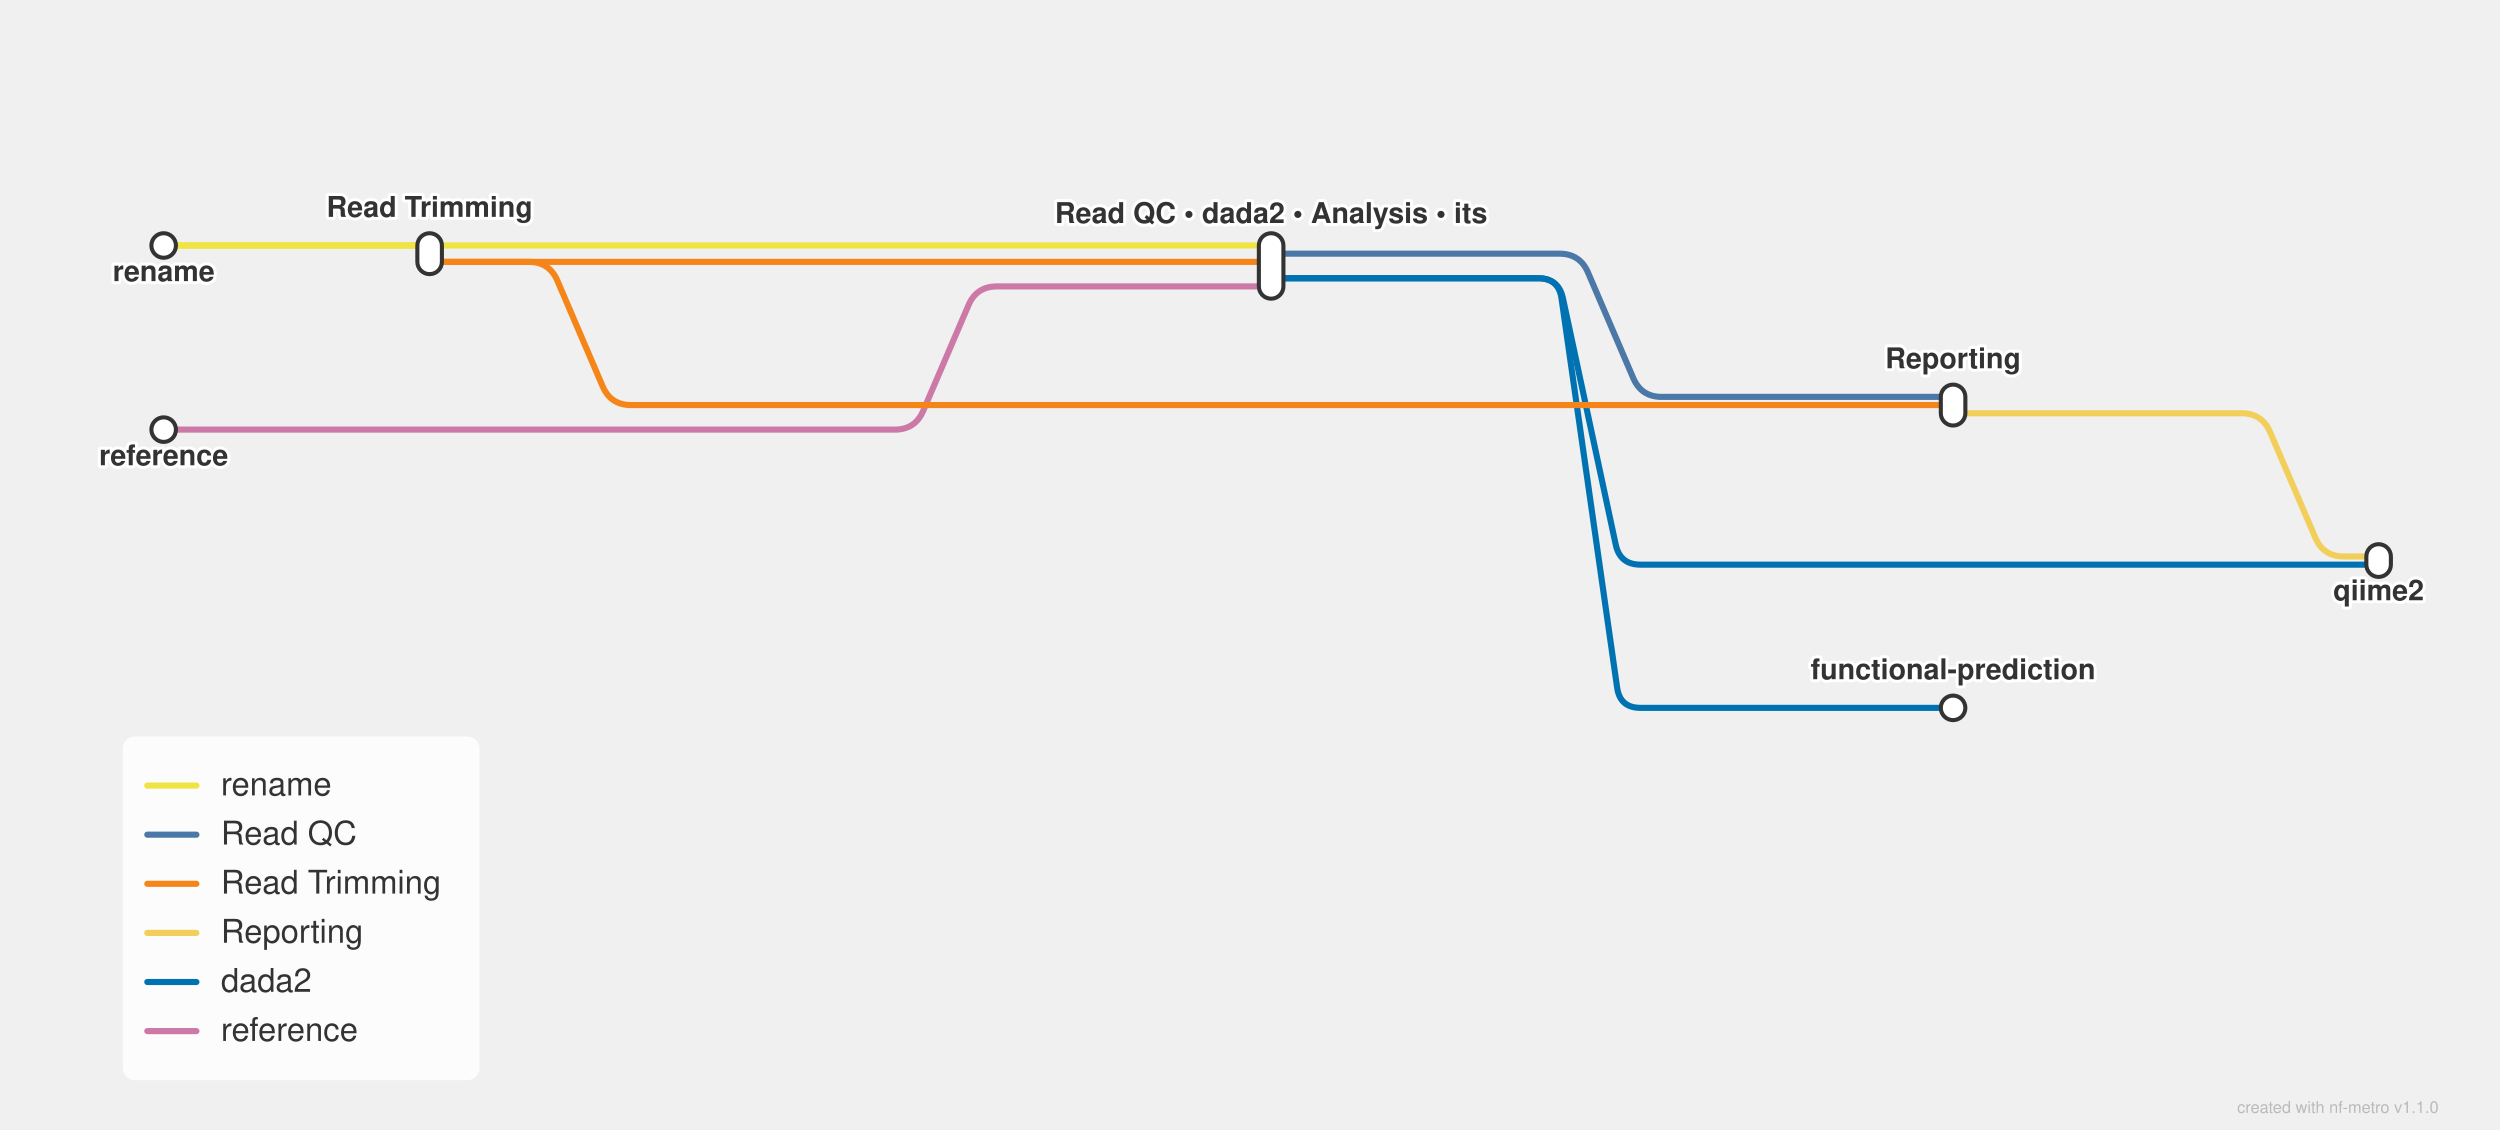
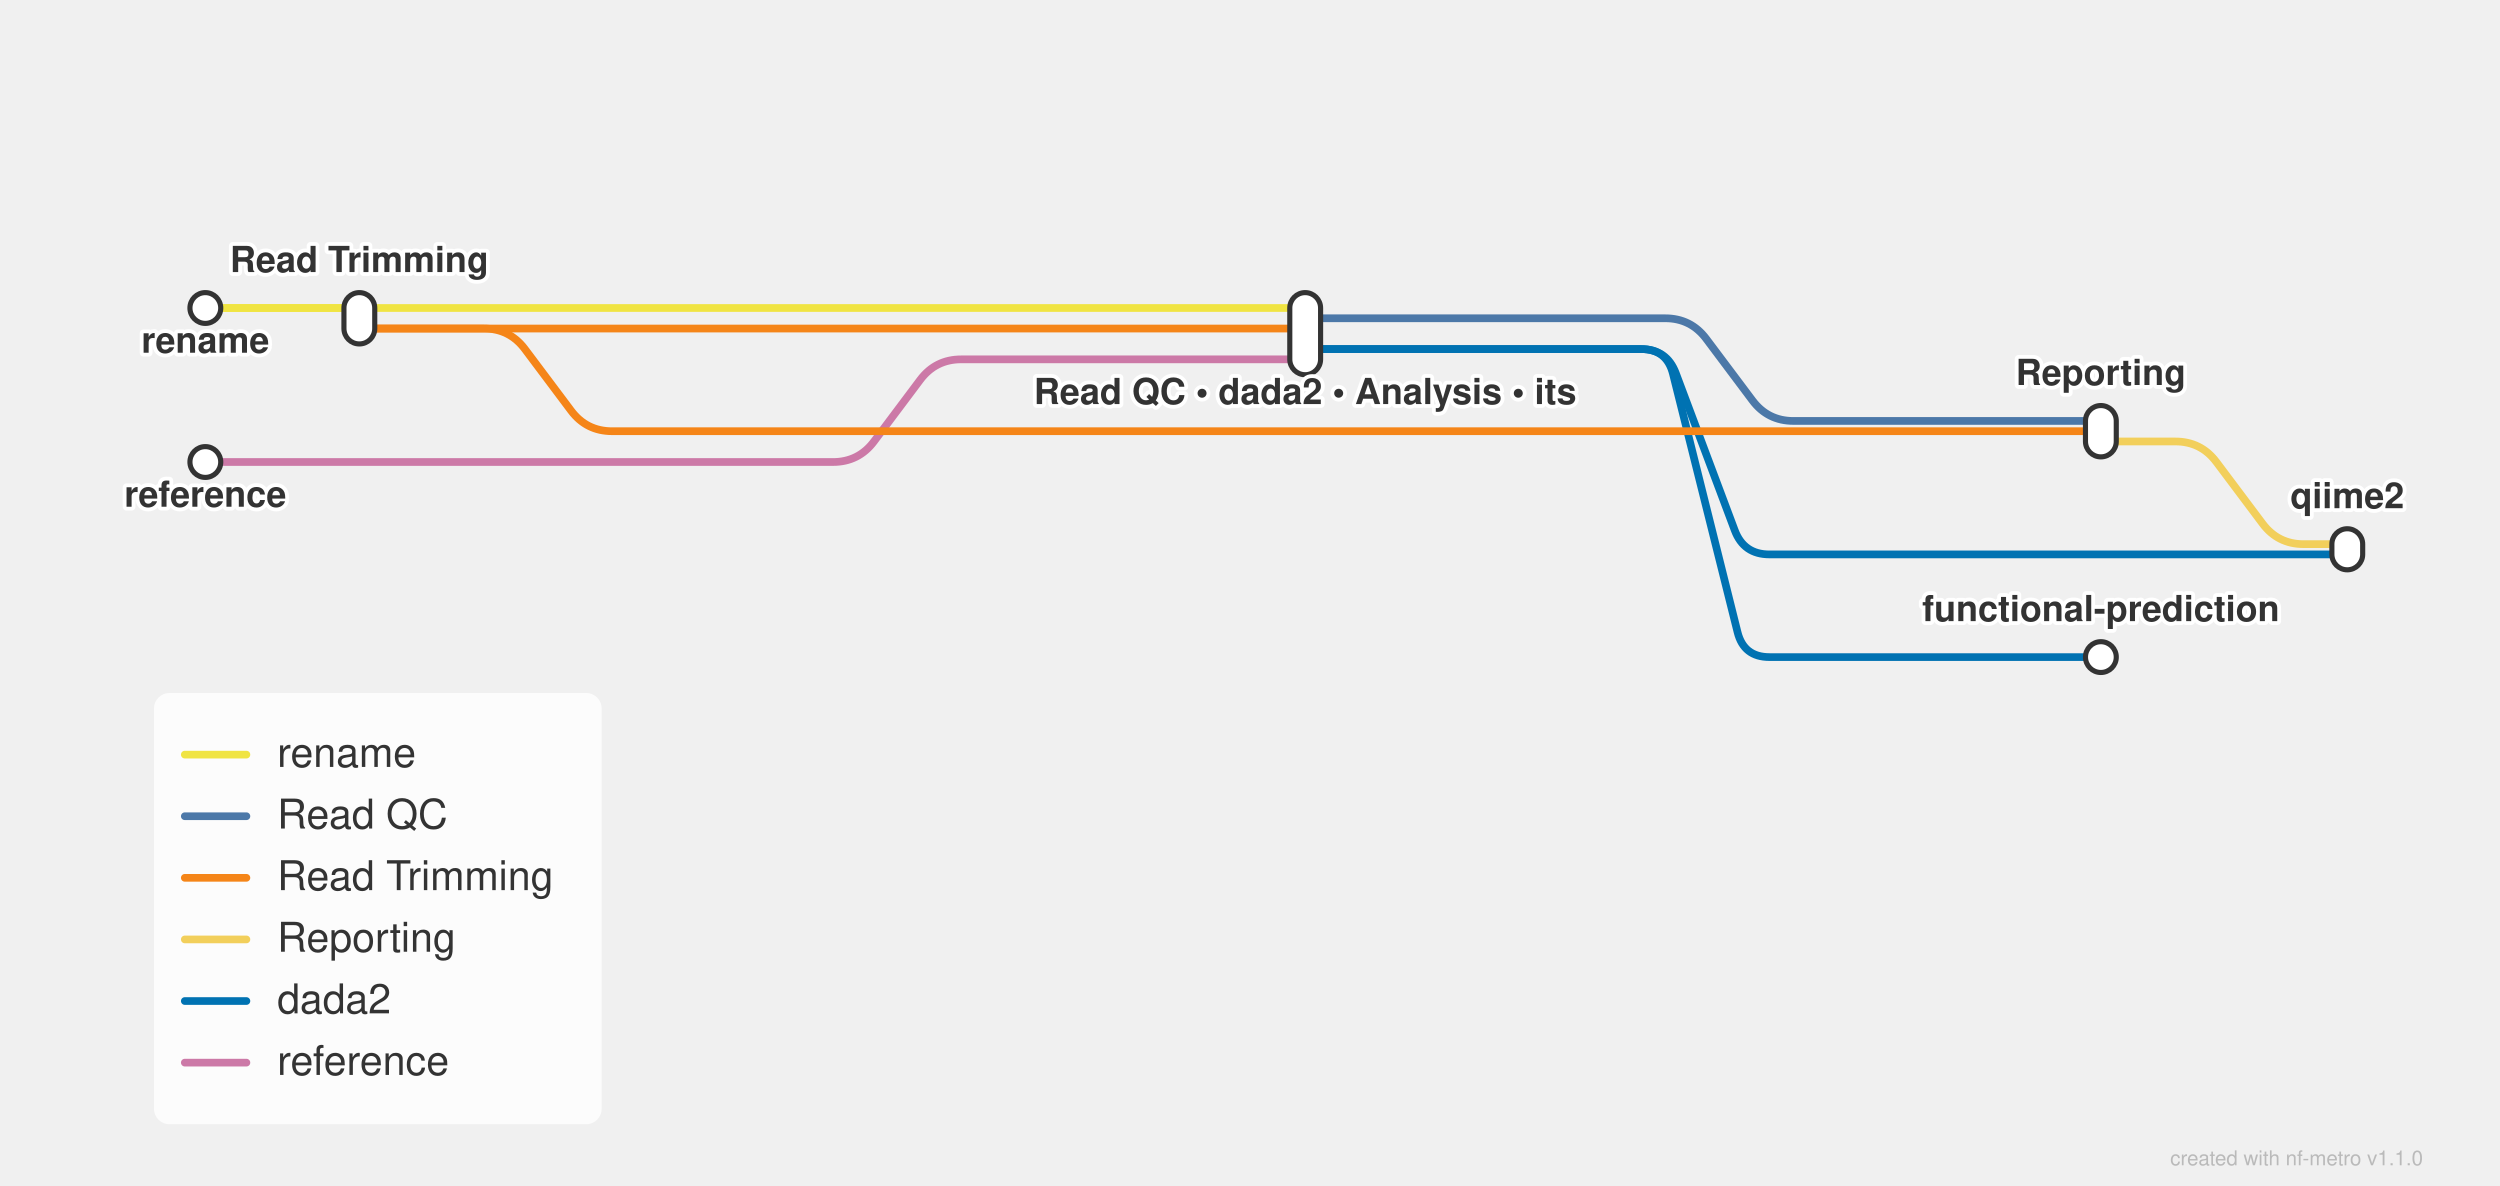
- <svg xmlns="http://www.w3.org/2000/svg" width="1222" height="552" viewBox="0 0 1222 552">
+ <svg xmlns="http://www.w3.org/2000/svg" width="974" height="462" viewBox="0 0 974 462">
  <defs>
</defs>
  <style>.nf-metro-title { fill: var(--nfm-map-title-color, #111111); }
.nf-metro-station-label { fill: var(--nfm-map-label-color, #333333); }
.nf-metro-section-box { fill: var(--nfm-map-section-fill, #ededed); stroke: var(--nfm-map-section-stroke, #e6e6e6); }
.nf-metro-section-label { fill: var(--nfm-map-section-label-color, #666666); }
.nf-metro-group-label { fill: var(--nfm-map-section-label-color, #666666); }
.nf-metro-group-underline { stroke: var(--nfm-map-section-label-color, #666666); }
.nf-metro-legend-bg { fill: var(--nfm-map-legend-bg, rgba(255, 255, 255, 0.8)); }
.nf-metro-legend-text { fill: var(--nfm-map-legend-text-color, #333333); }
.nf-metro-marker-stroke { stroke: var(--nfm-map-marker-stroke, #333333); }
.nf-metro-label-halo { fill: var(--nfm-map-bg, #ffffff); stroke: var(--nfm-map-bg, #ffffff); }</style>
  <style>@media (prefers-color-scheme: dark) {
    .nf-metro-section-label { fill: #d0d0d0; }
    .nf-metro-section-num-circle { fill: #777777; }
    .nf-metro-title { fill: #ffffff; }
}
</style>
-   <path d="M80.0,210.0 L437.333,210.0 Q447.333,210.0,451.273,200.809 L473.394,149.191 Q477.333,140.0,487.333,140.0 L621.333,140.0" stroke="#CC79A7" stroke-width="3.0" fill="none" stroke-linecap="round" stroke-linejoin="round" class="metro-line-reference" data-line-id="reference" />
-   <path d="M621.333,136.0 L751.864,136.0 Q761.864,136.0,763.278,145.899 L790.45,336.101 Q791.864,346.0,801.864,346.0 L954.667,346.0" stroke="#0072B2" stroke-width="3.0" fill="none" stroke-linecap="round" stroke-linejoin="round" class="metro-line-dada2" data-line-id="dada2" />
-   <path d="M621.333,136.0 L751.864,136.0 Q761.864,136.0,763.959,145.778 L789.769,266.222 Q791.864,276.0,801.864,276.0 L1162.667,276.0" stroke="#0072B2" stroke-width="3.0" fill="none" stroke-linecap="round" stroke-linejoin="round" class="metro-line-dada2" data-line-id="dada2" />
-   <path d="M954.667,202.0 L1095.667,202.0 Q1105.667,202.0,1109.606,211.191 L1131.727,262.809 Q1135.667,272.0,1145.667,272.0 L1162.667,272.0" stroke="#F2CF5B" stroke-width="3.0" fill="none" stroke-linecap="round" stroke-linejoin="round" class="metro-line-report" data-line-id="report" />
-   <path d="M210.0,128.0 L621.333,128.0" stroke="#F58518" stroke-width="3.0" stroke-linecap="round" class="metro-line-trim" data-line-id="trim" />
-   <path d="M210.0,128.0 L258.5,128.0 Q268.5,128.0,272.439,137.191 L294.561,188.809 Q298.5,198.0,308.5,198.0 L954.667,198.0" stroke="#F58518" stroke-width="3.0" fill="none" stroke-linecap="round" stroke-linejoin="round" class="metro-line-trim" data-line-id="trim" />
-   <path d="M621.333,124.0 L762.272,124.0 Q772.272,124.0,776.211,133.191 L798.333,184.809 Q802.272,194.0,812.272,194.0 L954.667,194.0" stroke="#4C78A8" stroke-width="3.0" fill="none" stroke-linecap="round" stroke-linejoin="round" class="metro-line-qc" data-line-id="qc" />
-   <path d="M80.0,120.0 L621.333,120.0" stroke="#F0E442" stroke-width="3.0" stroke-linecap="round" class="metro-line-rename" data-line-id="rename" />
-   <path d="M80.0,120.0 L210.0,120.0" stroke="#F0E442" stroke-width="3.0" stroke-linecap="round" class="metro-line-rename" data-line-id="rename" />
+   <path d="M80.0,180.0 L324.5,180.0 Q334.5,180.0,340.5,172.0 L358.5,148.0 Q364.5,140.0,374.5,140.0 L508.5,140.0" stroke="#CC79A7" stroke-width="3.0" fill="none" stroke-linecap="round" stroke-linejoin="round" class="metro-line-reference" data-line-id="reference" />
+   <path d="M508.5,136.0 L639.377,136.0 Q649.377,136.0,651.802,145.701 L676.952,246.299 Q679.377,256.0,689.377,256.0 L818.5,256.0" stroke="#0072B2" stroke-width="3.0" fill="none" stroke-linecap="round" stroke-linejoin="round" class="metro-line-dada2" data-line-id="dada2" />
+   <path d="M508.5,136.0 L639.377,136.0 Q649.377,136.0,652.888,145.363 L675.866,206.637 Q679.377,216.0,689.377,216.0 L914.5,216.0" stroke="#0072B2" stroke-width="3.0" fill="none" stroke-linecap="round" stroke-linejoin="round" class="metro-line-dada2" data-line-id="dada2" />
+   <path d="M818.5,172.0 L847.5,172.0 Q857.5,172.0,863.5,180.0 L881.5,204.0 Q887.5,212.0,897.5,212.0 L914.5,212.0" stroke="#F2CF5B" stroke-width="3.0" fill="none" stroke-linecap="round" stroke-linejoin="round" class="metro-line-report" data-line-id="report" />
+   <path d="M140.0,128.0 L508.5,128.0" stroke="#F58518" stroke-width="3.0" stroke-linecap="round" class="metro-line-trim" data-line-id="trim" />
+   <path d="M140.0,128.0 L188.5,128.0 Q198.5,128.0,204.5,136.0 L222.5,160.0 Q228.5,168.0,238.5,168.0 L818.5,168.0" stroke="#F58518" stroke-width="3.0" fill="none" stroke-linecap="round" stroke-linejoin="round" class="metro-line-trim" data-line-id="trim" />
+   <path d="M508.5,124.0 L648.746,124.0 Q658.746,124.0,664.746,132.0 L682.746,156.0 Q688.746,164.0,698.746,164.0 L818.5,164.0" stroke="#4C78A8" stroke-width="3.0" fill="none" stroke-linecap="round" stroke-linejoin="round" class="metro-line-qc" data-line-id="qc" />
+   <path d="M80.0,120.0 L508.5,120.0" stroke="#F0E442" stroke-width="3.0" stroke-linecap="round" class="metro-line-rename" data-line-id="rename" />
+   <path d="M80.0,120.0 L140.0,120.0" stroke="#F0E442" stroke-width="3.0" stroke-linecap="round" class="metro-line-rename" data-line-id="rename" />
  <g class="nf-metro-station-group" data-node-id="g_rename_rename" data-node-cx="80.0" data-node-cy="120.0" data-node-r="6.0" data-node-groups="rename" data-node-w="12.0" data-node-h="12.0" data-node-rx="6.0">
    <rect x="74.0" y="114.0" width="12.0" height="12.0" rx="6.0" ry="6.0" fill="#ffffff" stroke="#333333" stroke-width="2.0" class="nf-metro-station" data-station-id="g_rename_rename" data-station-lines="rename" data-station-label="rename" />
  </g>
-   <g class="nf-metro-station-group" data-node-id="g_trim_trim" data-node-cx="210.0" data-node-cy="124.0" data-node-r="6.0" data-node-groups="rename,trim" data-node-w="12.0" data-node-h="20.0" data-node-rx="6.0">
-     <rect x="204.0" y="114.0" width="12.0" height="20.0" rx="6.0" ry="6.0" fill="#ffffff" stroke="#333333" stroke-width="2.0" class="nf-metro-station" data-station-id="g_trim_trim" data-station-lines="rename,trim" data-station-label="Read Trimming" />
+   <g class="nf-metro-station-group" data-node-id="g_trim_trim" data-node-cx="140.0" data-node-cy="124.0" data-node-r="6.0" data-node-groups="rename,trim" data-node-w="12.0" data-node-h="20.0" data-node-rx="6.0">
+     <rect x="134.0" y="114.0" width="12.0" height="20.0" rx="6.0" ry="6.0" fill="#ffffff" stroke="#333333" stroke-width="2.0" class="nf-metro-station" data-station-id="g_trim_trim" data-station-lines="rename,trim" data-station-label="Read Trimming" />
  </g>
-   <g class="nf-metro-station-group" data-node-id="g_reference_reference" data-node-cx="80.0" data-node-cy="210.0" data-node-r="6.0" data-node-groups="reference" data-node-w="12.0" data-node-h="12.0" data-node-rx="6.0">
-     <rect x="74.0" y="204.0" width="12.0" height="12.0" rx="6.0" ry="6.0" fill="#ffffff" stroke="#333333" stroke-width="2.0" class="nf-metro-station" data-station-id="g_reference_reference" data-station-lines="reference" data-station-label="reference" />
+   <g class="nf-metro-station-group" data-node-id="g_reference_reference" data-node-cx="80.0" data-node-cy="180.0" data-node-r="6.0" data-node-groups="reference" data-node-w="12.0" data-node-h="12.0" data-node-rx="6.0">
+     <rect x="74.0" y="174.0" width="12.0" height="12.0" rx="6.0" ry="6.0" fill="#ffffff" stroke="#333333" stroke-width="2.0" class="nf-metro-station" data-station-id="g_reference_reference" data-station-lines="reference" data-station-label="reference" />
  </g>
-   <g class="nf-metro-station-group" data-node-id="g_qc_dada2_generic_its_qc" data-node-cx="621.3" data-node-cy="130.0" data-node-r="6.0" data-node-groups="dada2,qc,reference,rename,trim" data-node-w="12.0" data-node-h="32.0" data-node-rx="6.0">
-     <rect x="615.333" y="114.0" width="12.0" height="32.0" rx="6.0" ry="6.0" fill="#ffffff" stroke="#333333" stroke-width="2.0" class="nf-metro-station" data-station-id="g_qc_dada2_generic_its_qc" data-station-lines="dada2,qc,reference,rename,trim" data-station-label="Read QC • dada2 • Analysis • its" />
+   <g class="nf-metro-station-group" data-node-id="g_qc_dada2_generic_its_qc" data-node-cx="508.5" data-node-cy="130.0" data-node-r="6.0" data-node-groups="dada2,qc,reference,rename,trim" data-node-w="12.0" data-node-h="32.0" data-node-rx="6.0">
+     <rect x="502.5" y="114.0" width="12.0" height="32.0" rx="6.0" ry="6.0" fill="#ffffff" stroke="#333333" stroke-width="2.0" class="nf-metro-station" data-station-id="g_qc_dada2_generic_its_qc" data-station-lines="dada2,qc,reference,rename,trim" data-station-label="Read QC • dada2 • Analysis • its" />
  </g>
-   <g class="nf-metro-station-group" data-node-id="g_report_report" data-node-cx="954.7" data-node-cy="198.0" data-node-r="6.0" data-node-groups="qc,report,trim" data-node-w="12.0" data-node-h="20.0" data-node-rx="6.0">
-     <rect x="948.667" y="188.0" width="12.0" height="20.0" rx="6.0" ry="6.0" fill="#ffffff" stroke="#333333" stroke-width="2.0" class="nf-metro-station" data-station-id="g_report_report" data-station-lines="qc,report,trim" data-station-label="Reporting" />
+   <g class="nf-metro-station-group" data-node-id="g_report_report" data-node-cx="818.5" data-node-cy="168.0" data-node-r="6.0" data-node-groups="qc,report,trim" data-node-w="12.0" data-node-h="20.0" data-node-rx="6.0">
+     <rect x="812.5" y="158.0" width="12.0" height="20.0" rx="6.0" ry="6.0" fill="#ffffff" stroke="#333333" stroke-width="2.0" class="nf-metro-station" data-station-id="g_report_report" data-station-lines="qc,report,trim" data-station-label="Reporting" />
  </g>
-   <g class="nf-metro-station-group" data-node-id="g_qiime2_qiime2" data-node-cx="1162.7" data-node-cy="274.0" data-node-r="6.0" data-node-groups="dada2,report" data-node-w="12.0" data-node-h="16.0" data-node-rx="6.0">
-     <rect x="1156.667" y="266.0" width="12.0" height="16.0" rx="6.0" ry="6.0" fill="#ffffff" stroke="#333333" stroke-width="2.0" class="nf-metro-station" data-station-id="g_qiime2_qiime2" data-station-lines="dada2,report" data-station-label="qiime2" />
+   <g class="nf-metro-station-group" data-node-id="g_qiime2_qiime2" data-node-cx="914.5" data-node-cy="214.0" data-node-r="6.0" data-node-groups="dada2,report" data-node-w="12.0" data-node-h="16.0" data-node-rx="6.0">
+     <rect x="908.5" y="206.0" width="12.0" height="16.0" rx="6.0" ry="6.0" fill="#ffffff" stroke="#333333" stroke-width="2.0" class="nf-metro-station" data-station-id="g_qiime2_qiime2" data-station-lines="dada2,report" data-station-label="qiime2" />
  </g>
-   <g class="nf-metro-station-group" data-node-id="g_functional_prediction_generic" data-node-cx="954.7" data-node-cy="346.0" data-node-r="6.0" data-node-groups="dada2" data-node-w="12.0" data-node-h="12.0" data-node-rx="6.0">
-     <rect x="948.667" y="340.0" width="12.0" height="12.0" rx="6.0" ry="6.0" fill="#ffffff" stroke="#333333" stroke-width="2.0" class="nf-metro-station" data-station-id="g_functional_prediction_generic" data-station-lines="dada2" data-station-label="functional-prediction" />
+   <g class="nf-metro-station-group" data-node-id="g_functional_prediction_generic" data-node-cx="818.5" data-node-cy="256.0" data-node-r="6.0" data-node-groups="dada2" data-node-w="12.0" data-node-h="12.0" data-node-rx="6.0">
+     <rect x="812.5" y="250.0" width="12.0" height="12.0" rx="6.0" ry="6.0" fill="#ffffff" stroke="#333333" stroke-width="2.0" class="nf-metro-station" data-station-id="g_functional_prediction_generic" data-station-lines="dada2" data-station-label="functional-prediction" />
  </g>
  <text x="80.0" y="131.0" font-size="14.0" fill="#ffffff" stroke="#ffffff" stroke-width="3.0" stroke-linejoin="round" font-family="'Helvetica Neue', Helvetica, Arial, sans-serif" font-weight="bold" aria-hidden="true" class="nf-metro-label-halo" text-anchor="middle" dominant-baseline="hanging">rename</text>
  <text x="80.0" y="131.0" font-size="14.0" fill="#333333" font-family="'Helvetica Neue', Helvetica, Arial, sans-serif" font-weight="bold" text-anchor="middle" dominant-baseline="hanging" data-station-id="g_rename_rename" class="nf-metro-station-label">rename</text>
-   <text x="80.0" y="221.0" font-size="14.0" fill="#ffffff" stroke="#ffffff" stroke-width="3.0" stroke-linejoin="round" font-family="'Helvetica Neue', Helvetica, Arial, sans-serif" font-weight="bold" aria-hidden="true" class="nf-metro-label-halo" text-anchor="middle" dominant-baseline="hanging">reference</text>
-   <text x="80.0" y="221.0" font-size="14.0" fill="#333333" font-family="'Helvetica Neue', Helvetica, Arial, sans-serif" font-weight="bold" text-anchor="middle" dominant-baseline="hanging" data-station-id="g_reference_reference" class="nf-metro-station-label">reference</text>
-   <text x="210.0" y="106.0" font-size="14.0" fill="#ffffff" stroke="#ffffff" stroke-width="3.0" stroke-linejoin="round" font-family="'Helvetica Neue', Helvetica, Arial, sans-serif" font-weight="bold" aria-hidden="true" class="nf-metro-label-halo" text-anchor="middle" dominant-baseline="auto">Read Trimming</text>
-   <text x="210.0" y="106.0" font-size="14.0" fill="#333333" font-family="'Helvetica Neue', Helvetica, Arial, sans-serif" font-weight="bold" text-anchor="middle" dominant-baseline="auto" data-station-id="g_trim_trim" class="nf-metro-station-label">Read Trimming</text>
-   <text x="621.333" y="109.0" font-size="14.0" fill="#ffffff" stroke="#ffffff" stroke-width="3.0" stroke-linejoin="round" font-family="'Helvetica Neue', Helvetica, Arial, sans-serif" font-weight="bold" aria-hidden="true" class="nf-metro-label-halo" text-anchor="middle" dominant-baseline="auto">Read QC • dada2 • Analysis • its</text>
-   <text x="621.333" y="109.0" font-size="14.0" fill="#333333" font-family="'Helvetica Neue', Helvetica, Arial, sans-serif" font-weight="bold" text-anchor="middle" dominant-baseline="auto" data-station-id="g_qc_dada2_generic_its_qc" class="nf-metro-station-label">Read QC • dada2 • Analysis • its</text>
-   <text x="954.667" y="180.0" font-size="14.0" fill="#ffffff" stroke="#ffffff" stroke-width="3.0" stroke-linejoin="round" font-family="'Helvetica Neue', Helvetica, Arial, sans-serif" font-weight="bold" aria-hidden="true" class="nf-metro-label-halo" text-anchor="middle" dominant-baseline="auto">Reporting</text>
-   <text x="954.667" y="180.0" font-size="14.0" fill="#333333" font-family="'Helvetica Neue', Helvetica, Arial, sans-serif" font-weight="bold" text-anchor="middle" dominant-baseline="auto" data-station-id="g_report_report" class="nf-metro-station-label">Reporting</text>
-   <text x="954.667" y="332.0" font-size="14.0" fill="#ffffff" stroke="#ffffff" stroke-width="3.0" stroke-linejoin="round" font-family="'Helvetica Neue', Helvetica, Arial, sans-serif" font-weight="bold" aria-hidden="true" class="nf-metro-label-halo" text-anchor="middle" dominant-baseline="auto">functional-prediction</text>
-   <text x="954.667" y="332.0" font-size="14.0" fill="#333333" font-family="'Helvetica Neue', Helvetica, Arial, sans-serif" font-weight="bold" text-anchor="middle" dominant-baseline="auto" data-station-id="g_functional_prediction_generic" class="nf-metro-station-label">functional-prediction</text>
-   <text x="1162.667" y="287.0" font-size="14.0" fill="#ffffff" stroke="#ffffff" stroke-width="3.0" stroke-linejoin="round" font-family="'Helvetica Neue', Helvetica, Arial, sans-serif" font-weight="bold" aria-hidden="true" class="nf-metro-label-halo" text-anchor="middle" dominant-baseline="hanging">qiime2</text>
-   <text x="1162.667" y="287.0" font-size="14.0" fill="#333333" font-family="'Helvetica Neue', Helvetica, Arial, sans-serif" font-weight="bold" text-anchor="middle" dominant-baseline="hanging" data-station-id="g_qiime2_qiime2" class="nf-metro-station-label">qiime2</text>
-   <rect x="60.0" y="360.0" width="174.4" height="168.0" rx="6" ry="6" fill="rgba(255, 255, 255, 0.8)" class="nf-metro-legend-bg" />
-   <path d="M72.0,384.0 L96.0,384.0" stroke="#F0E442" stroke-width="3.0" stroke-linecap="round" />
-   <text x="108.0" y="384.0" font-size="16.0" fill="#333333" font-family="'Helvetica Neue', Helvetica, Arial, sans-serif" dy="0.3em" class="nf-metro-legend-text">rename</text>
-   <path d="M72.0,408.0 L96.0,408.0" stroke="#4C78A8" stroke-width="3.0" stroke-linecap="round" />
-   <text x="108.0" y="408.0" font-size="16.0" fill="#333333" font-family="'Helvetica Neue', Helvetica, Arial, sans-serif" dy="0.3em" class="nf-metro-legend-text">Read QC</text>
-   <path d="M72.0,432.0 L96.0,432.0" stroke="#F58518" stroke-width="3.0" stroke-linecap="round" />
-   <text x="108.0" y="432.0" font-size="16.0" fill="#333333" font-family="'Helvetica Neue', Helvetica, Arial, sans-serif" dy="0.3em" class="nf-metro-legend-text">Read Trimming</text>
-   <path d="M72.0,456.0 L96.0,456.0" stroke="#F2CF5B" stroke-width="3.0" stroke-linecap="round" />
-   <text x="108.0" y="456.0" font-size="16.0" fill="#333333" font-family="'Helvetica Neue', Helvetica, Arial, sans-serif" dy="0.3em" class="nf-metro-legend-text">Reporting</text>
-   <path d="M72.0,480.0 L96.0,480.0" stroke="#0072B2" stroke-width="3.0" stroke-linecap="round" />
-   <text x="108.0" y="480.0" font-size="16.0" fill="#333333" font-family="'Helvetica Neue', Helvetica, Arial, sans-serif" dy="0.3em" class="nf-metro-legend-text">dada2</text>
-   <path d="M72.0,504.0 L96.0,504.0" stroke="#CC79A7" stroke-width="3.0" stroke-linecap="round" />
-   <text x="108.0" y="504.0" font-size="16.0" fill="#333333" font-family="'Helvetica Neue', Helvetica, Arial, sans-serif" dy="0.3em" class="nf-metro-legend-text">reference</text>
-   <text x="1192.0" y="544.0" font-size="8" fill="rgba(150, 150, 150, 0.6)" font-family="'Helvetica Neue', Helvetica, Arial, sans-serif" text-anchor="end">created with nf-metro v1.1.0</text>
+   <text x="80.0" y="191.0" font-size="14.0" fill="#ffffff" stroke="#ffffff" stroke-width="3.0" stroke-linejoin="round" font-family="'Helvetica Neue', Helvetica, Arial, sans-serif" font-weight="bold" aria-hidden="true" class="nf-metro-label-halo" text-anchor="middle" dominant-baseline="hanging">reference</text>
+   <text x="80.0" y="191.0" font-size="14.0" fill="#333333" font-family="'Helvetica Neue', Helvetica, Arial, sans-serif" font-weight="bold" text-anchor="middle" dominant-baseline="hanging" data-station-id="g_reference_reference" class="nf-metro-station-label">reference</text>
+   <text x="140.0" y="106.0" font-size="14.0" fill="#ffffff" stroke="#ffffff" stroke-width="3.0" stroke-linejoin="round" font-family="'Helvetica Neue', Helvetica, Arial, sans-serif" font-weight="bold" aria-hidden="true" class="nf-metro-label-halo" text-anchor="middle" dominant-baseline="auto">Read Trimming</text>
+   <text x="140.0" y="106.0" font-size="14.0" fill="#333333" font-family="'Helvetica Neue', Helvetica, Arial, sans-serif" font-weight="bold" text-anchor="middle" dominant-baseline="auto" data-station-id="g_trim_trim" class="nf-metro-station-label">Read Trimming</text>
+   <text x="508.5" y="151.0" font-size="14.0" fill="#ffffff" stroke="#ffffff" stroke-width="3.0" stroke-linejoin="round" font-family="'Helvetica Neue', Helvetica, Arial, sans-serif" font-weight="bold" aria-hidden="true" class="nf-metro-label-halo" text-anchor="middle" dominant-baseline="hanging">Read QC • dada2 • Analysis • its</text>
+   <text x="508.5" y="151.0" font-size="14.0" fill="#333333" font-family="'Helvetica Neue', Helvetica, Arial, sans-serif" font-weight="bold" text-anchor="middle" dominant-baseline="hanging" data-station-id="g_qc_dada2_generic_its_qc" class="nf-metro-station-label">Read QC • dada2 • Analysis • its</text>
+   <text x="818.5" y="150.0" font-size="14.0" fill="#ffffff" stroke="#ffffff" stroke-width="3.0" stroke-linejoin="round" font-family="'Helvetica Neue', Helvetica, Arial, sans-serif" font-weight="bold" aria-hidden="true" class="nf-metro-label-halo" text-anchor="middle" dominant-baseline="auto">Reporting</text>
+   <text x="818.5" y="150.0" font-size="14.0" fill="#333333" font-family="'Helvetica Neue', Helvetica, Arial, sans-serif" font-weight="bold" text-anchor="middle" dominant-baseline="auto" data-station-id="g_report_report" class="nf-metro-station-label">Reporting</text>
+   <text x="818.5" y="242.0" font-size="14.0" fill="#ffffff" stroke="#ffffff" stroke-width="3.0" stroke-linejoin="round" font-family="'Helvetica Neue', Helvetica, Arial, sans-serif" font-weight="bold" aria-hidden="true" class="nf-metro-label-halo" text-anchor="middle" dominant-baseline="auto">functional-prediction</text>
+   <text x="818.5" y="242.0" font-size="14.0" fill="#333333" font-family="'Helvetica Neue', Helvetica, Arial, sans-serif" font-weight="bold" text-anchor="middle" dominant-baseline="auto" data-station-id="g_functional_prediction_generic" class="nf-metro-station-label">functional-prediction</text>
+   <text x="914.5" y="198.0" font-size="14.0" fill="#ffffff" stroke="#ffffff" stroke-width="3.0" stroke-linejoin="round" font-family="'Helvetica Neue', Helvetica, Arial, sans-serif" font-weight="bold" aria-hidden="true" class="nf-metro-label-halo" text-anchor="middle" dominant-baseline="auto">qiime2</text>
+   <text x="914.5" y="198.0" font-size="14.0" fill="#333333" font-family="'Helvetica Neue', Helvetica, Arial, sans-serif" font-weight="bold" text-anchor="middle" dominant-baseline="auto" data-station-id="g_qiime2_qiime2" class="nf-metro-station-label">qiime2</text>
+   <rect x="60.0" y="270.0" width="174.4" height="168.0" rx="6" ry="6" fill="rgba(255, 255, 255, 0.8)" class="nf-metro-legend-bg" />
+   <path d="M72.0,294.0 L96.0,294.0" stroke="#F0E442" stroke-width="3.0" stroke-linecap="round" />
+   <text x="108.0" y="294.0" font-size="16.0" fill="#333333" font-family="'Helvetica Neue', Helvetica, Arial, sans-serif" dy="0.3em" class="nf-metro-legend-text">rename</text>
+   <path d="M72.0,318.0 L96.0,318.0" stroke="#4C78A8" stroke-width="3.0" stroke-linecap="round" />
+   <text x="108.0" y="318.0" font-size="16.0" fill="#333333" font-family="'Helvetica Neue', Helvetica, Arial, sans-serif" dy="0.3em" class="nf-metro-legend-text">Read QC</text>
+   <path d="M72.0,342.0 L96.0,342.0" stroke="#F58518" stroke-width="3.0" stroke-linecap="round" />
+   <text x="108.0" y="342.0" font-size="16.0" fill="#333333" font-family="'Helvetica Neue', Helvetica, Arial, sans-serif" dy="0.3em" class="nf-metro-legend-text">Read Trimming</text>
+   <path d="M72.0,366.0 L96.0,366.0" stroke="#F2CF5B" stroke-width="3.0" stroke-linecap="round" />
+   <text x="108.0" y="366.0" font-size="16.0" fill="#333333" font-family="'Helvetica Neue', Helvetica, Arial, sans-serif" dy="0.3em" class="nf-metro-legend-text">Reporting</text>
+   <path d="M72.0,390.0 L96.0,390.0" stroke="#0072B2" stroke-width="3.0" stroke-linecap="round" />
+   <text x="108.0" y="390.0" font-size="16.0" fill="#333333" font-family="'Helvetica Neue', Helvetica, Arial, sans-serif" dy="0.3em" class="nf-metro-legend-text">dada2</text>
+   <path d="M72.0,414.0 L96.0,414.0" stroke="#CC79A7" stroke-width="3.0" stroke-linecap="round" />
+   <text x="108.0" y="414.0" font-size="16.0" fill="#333333" font-family="'Helvetica Neue', Helvetica, Arial, sans-serif" dy="0.3em" class="nf-metro-legend-text">reference</text>
+   <text x="944.0" y="454.0" font-size="8" fill="rgba(150, 150, 150, 0.6)" font-family="'Helvetica Neue', Helvetica, Arial, sans-serif" text-anchor="end">created with nf-metro v1.1.0</text>
</svg>
